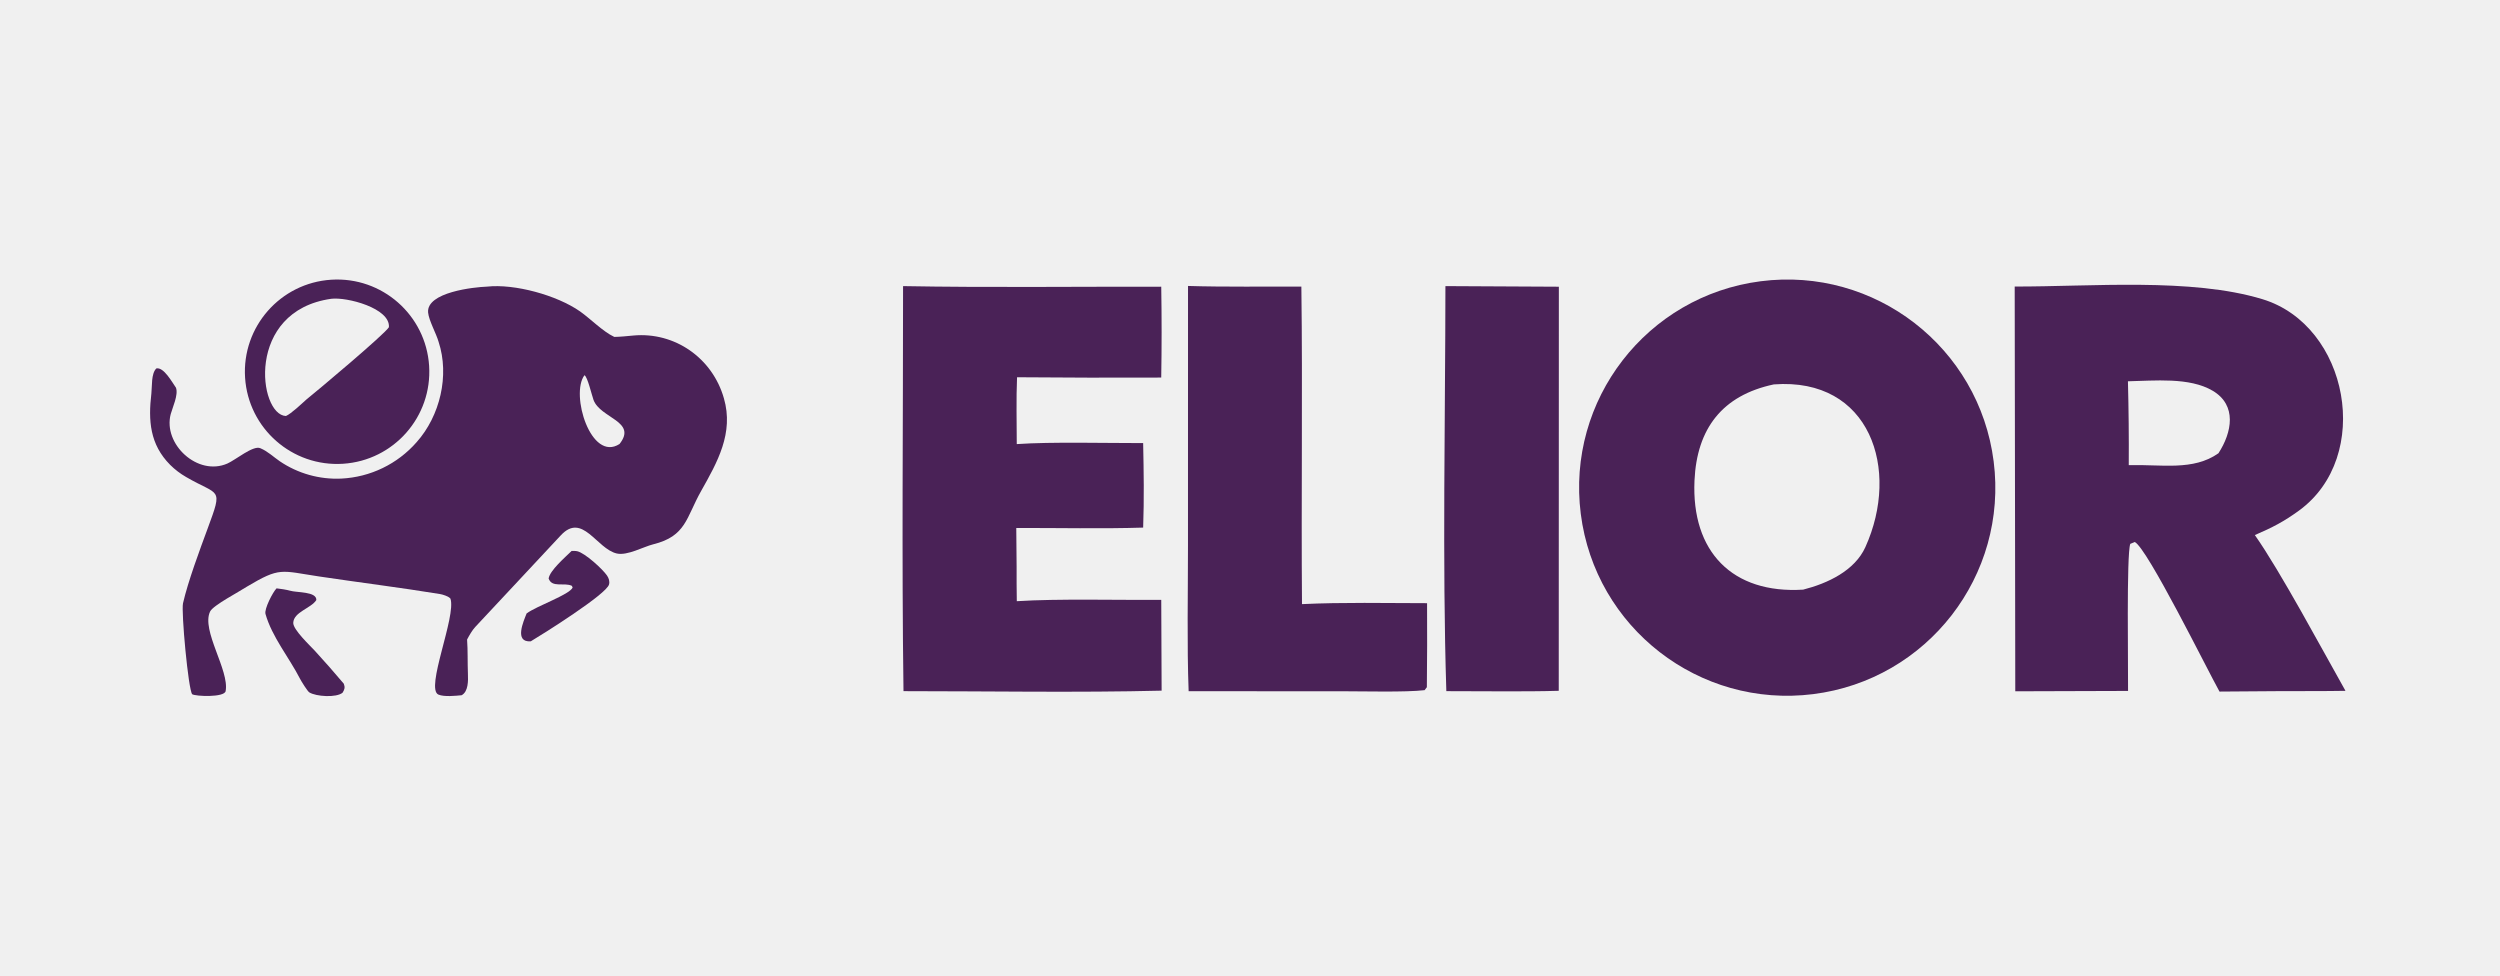
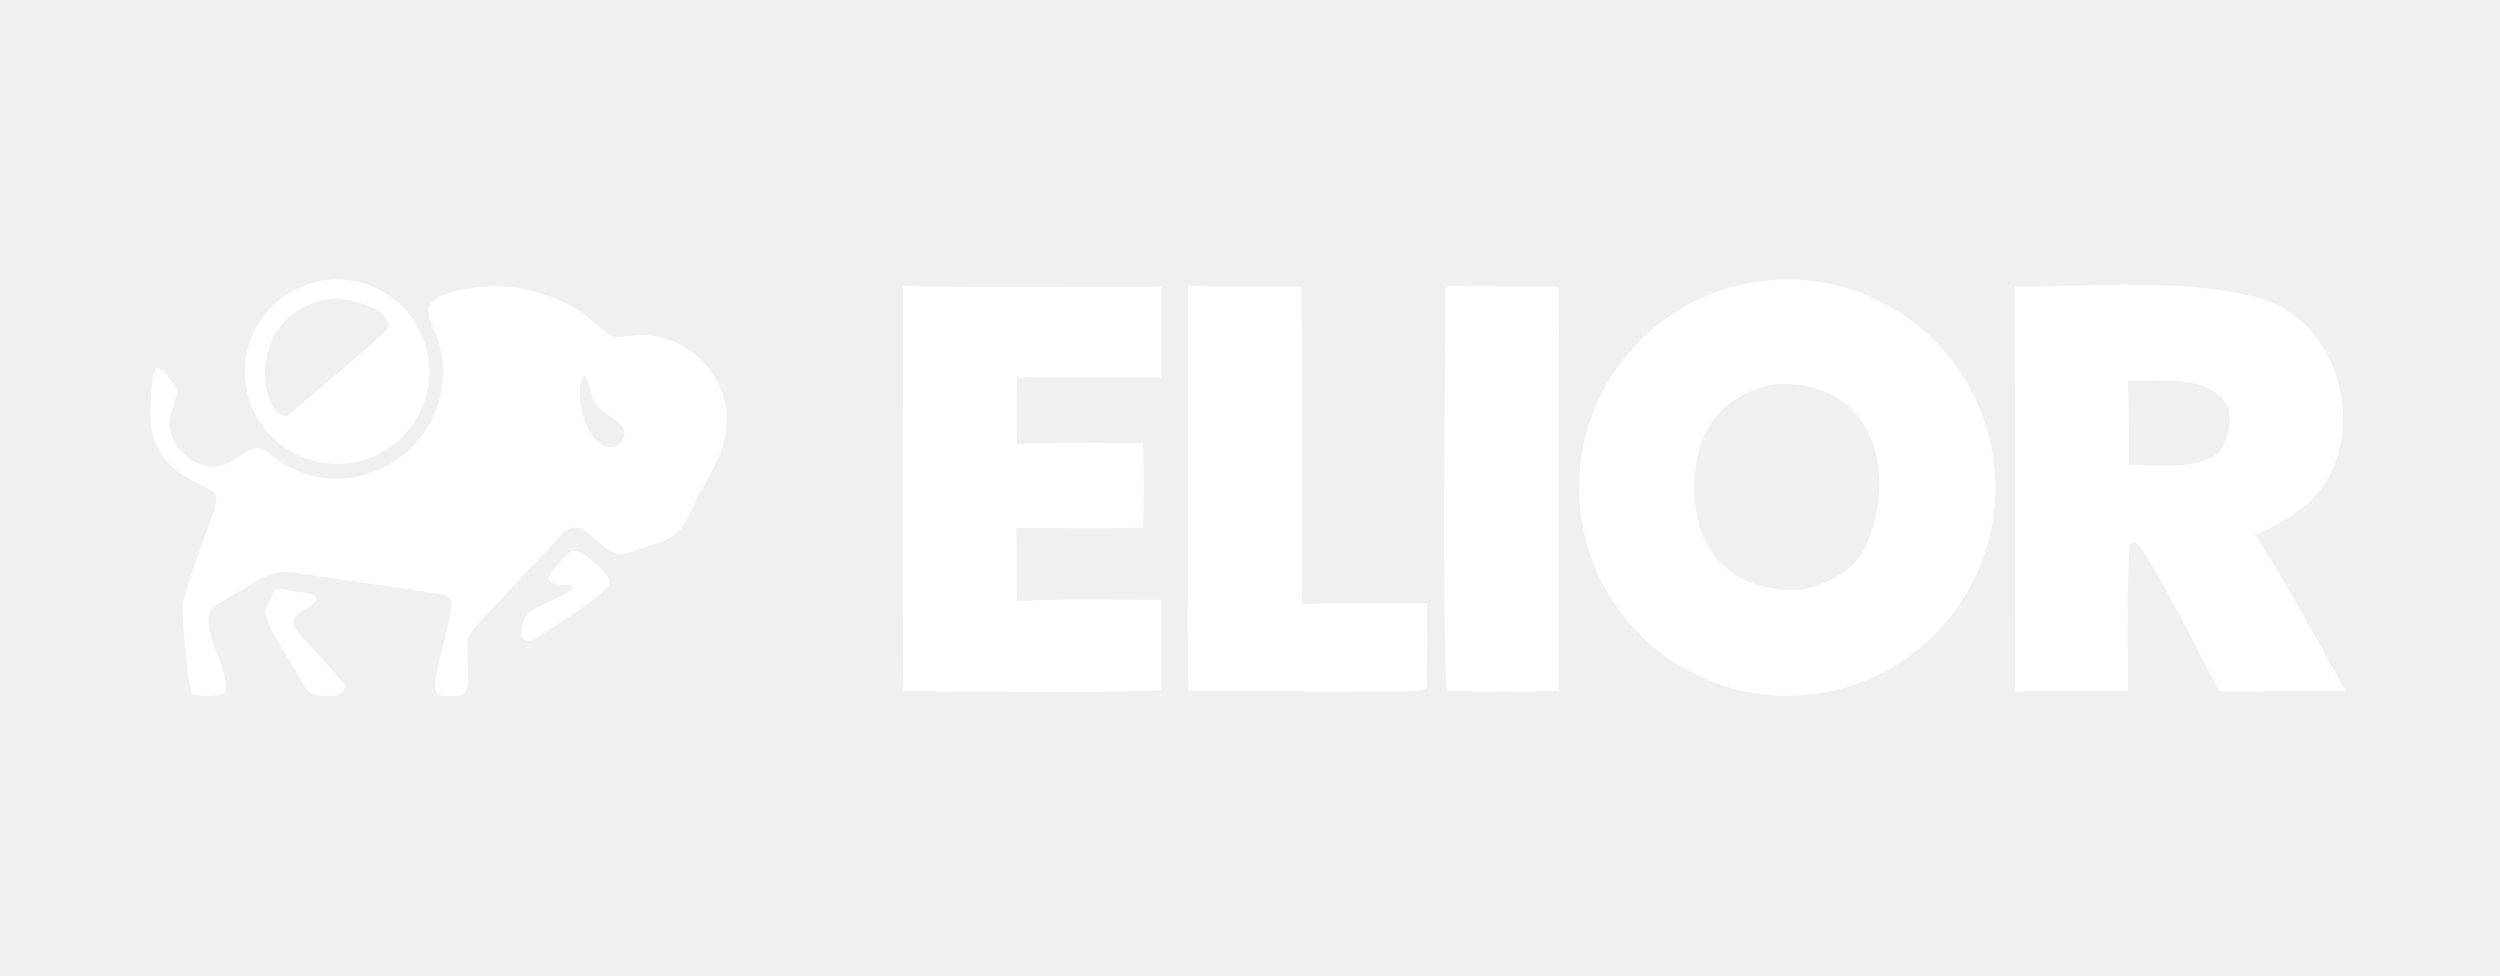
<svg xmlns="http://www.w3.org/2000/svg" width="369" height="144" viewBox="0 0 369 144" fill="none">
-   <path d="M259.878 41.512C276.72 39.347 292.124 51.259 294.265 68.105C296.407 84.95 284.473 100.337 267.624 102.454C250.809 104.568 235.46 92.663 233.323 75.851C231.186 59.039 243.069 43.673 259.878 41.512ZM266.144 87.031C269.766 86.108 273.756 84.235 275.332 80.75C280.507 69.307 276.056 55.669 261.819 56.738C254.214 58.351 250.455 63.248 250.107 70.937C249.633 81.43 255.697 87.676 266.144 87.031Z" fill="#4A2257" />
-   <path d="M297.369 42.294C308.576 42.319 323.451 40.97 333.929 44.157C346.687 48.036 350.277 67.398 339.332 75.362C337.084 76.997 335.409 77.859 332.815 78.975C336.538 84.254 342.814 95.978 346.193 101.966C343.017 102.024 339.754 101.998 336.57 102.011L327.598 102.077C325.768 98.794 316.966 80.955 315.097 79.999L314.431 80.273C313.853 81.736 314.137 98.892 314.101 101.981L297.455 102.035L297.369 42.294ZM327.443 66.902C329.439 63.827 330.214 59.82 326.595 57.676C323.169 55.647 317.964 56.198 314.083 56.278C314.191 60.403 314.232 64.529 314.204 68.654C319.052 68.527 323.713 69.532 327.443 66.902Z" fill="#4A2257" />
-   <path d="M133.292 42.23C145.835 42.461 158.829 42.297 171.4 42.317C171.474 46.787 171.473 51.258 171.398 55.728C164.304 55.76 157.209 55.745 150.116 55.682C149.983 58.834 150.067 62.367 150.074 65.548C155.222 65.194 163.332 65.409 168.729 65.401C168.818 69.692 168.879 73.584 168.73 77.872C162.789 78.064 156.01 77.916 150.002 77.928L150.052 83.594C150.029 85.291 150.066 87.035 150.08 88.736C156.183 88.346 165.102 88.587 171.401 88.542L171.455 101.94C159.066 102.249 145.81 102.015 133.356 102.014C133.086 82.28 133.3 62.012 133.292 42.23Z" fill="#4A2257" />
-   <path d="M175.351 42.207C180.733 42.374 186.656 42.278 192.082 42.302C192.28 57.86 192.048 73.57 192.174 89.168C198.089 88.885 204.67 89.017 210.635 89.029C210.659 93.163 210.649 97.299 210.604 101.433L210.27 101.869C207.468 102.197 201.277 102.029 198.265 102.03L175.443 102.023C175.186 95.254 175.347 87.401 175.346 80.576L175.351 42.207Z" fill="#4A2257" />
-   <path d="M213.344 42.23L230.087 42.319L230.071 101.963C224.747 102.117 218.849 102.003 213.48 102.014C212.872 83.035 213.332 61.428 213.344 42.23Z" fill="#4A2257" />
-   <path d="M71.859 42.308C75.942 41.85 82.221 43.581 85.621 45.969C87.106 47.013 89.006 48.947 90.613 49.699L90.675 49.728C91.557 49.717 92.595 49.606 93.487 49.524C99.623 48.96 105.172 52.877 106.851 58.802C108.328 63.913 105.887 68.213 103.492 72.46C101.259 76.416 101.291 79.137 96.402 80.344C95.004 80.689 92.589 82.046 91.049 81.698C88.054 81.022 85.967 75.533 82.747 79.046C78.557 83.566 74.354 88.012 70.162 92.524C69.682 93.04 69.272 93.773 68.942 94.392C69.062 96.026 68.998 97.814 69.065 99.464C69.106 100.461 69.138 102.074 68.135 102.617C67.217 102.704 65.572 102.879 64.72 102.526C62.714 101.698 67.387 90.936 66.482 88.351C66.206 88.014 65.36 87.75 64.942 87.681C59.022 86.715 52.984 85.968 47.053 85.079C41.42 84.234 41.353 83.665 36.449 86.587C35.316 87.34 31.461 89.342 31.016 90.251C29.659 93.023 33.89 98.956 33.303 102.011C33.119 102.97 28.859 102.789 28.366 102.468C27.792 101.791 26.728 90.277 27.012 89.038C27.755 85.806 29.479 81.178 30.665 77.967C32.944 71.798 32.37 73.263 27.491 70.419C26.623 69.925 25.823 69.317 25.114 68.612C22.113 65.586 21.87 62.089 22.343 58.071C22.467 57.017 22.288 55.159 23.074 54.381C24.175 54.145 25.402 56.424 25.971 57.223C26.367 58.251 25.443 60.196 25.197 61.125C24.028 65.545 29.184 70.352 33.574 68.412C34.775 67.882 37.356 65.713 38.403 66.148L38.48 66.181C39.489 66.604 40.373 67.444 41.297 68.082C43.967 69.891 47.15 70.788 50.372 70.641C54.658 70.433 58.675 68.49 61.499 65.259C64.947 61.39 66.371 55.429 64.738 50.46C64.413 49.283 63.297 47.301 63.189 46.135C62.911 43.108 70.05 42.368 71.859 42.308ZM91.443 65.534C94.109 62.173 88.609 61.755 87.604 59.031C87.341 58.32 86.722 55.599 86.266 55.383C84.153 58.194 87.225 68.249 91.443 65.534Z" fill="#4A2257" />
-   <path d="M48.892 41.286C56.392 40.809 62.859 46.501 63.339 54.001C63.818 61.501 58.129 67.97 50.629 68.452C43.126 68.934 36.653 63.241 36.173 55.738C35.693 48.234 41.388 41.763 48.892 41.286ZM45.228 58.964C46.784 57.72 56.773 49.342 57.403 48.295C57.625 45.487 51.192 43.809 48.886 44.102C36.156 45.911 38.154 61.254 42.205 61.403C42.993 61.061 44.534 59.584 45.228 58.964Z" fill="#4A2257" />
-   <path d="M40.821 86.84C41.233 86.87 42.43 87.068 42.812 87.187C43.792 87.493 46.74 87.277 46.691 88.566C45.931 89.783 43.34 90.322 43.284 91.931C43.249 92.933 45.755 95.281 46.463 96.048C47.925 97.642 49.353 99.266 50.747 100.92C50.953 101.461 50.866 101.764 50.564 102.243C49.659 103.008 46.652 102.819 45.653 102.195C45.383 102.026 44.488 100.585 44.295 100.208C42.685 97.064 40.14 94.002 39.186 90.619C38.982 89.89 40.262 87.4 40.821 86.84Z" fill="#4A2257" />
-   <path d="M84.369 81.321C84.643 81.316 84.943 81.304 85.211 81.365C86.343 81.621 88.966 84.008 89.608 84.97C89.866 85.356 90.015 85.805 89.893 86.27C89.514 87.712 80.105 93.611 78.345 94.659C75.858 94.844 77.266 91.718 77.73 90.543C79.255 89.413 84.023 87.799 84.522 86.727L84.411 86.47C83.286 85.921 81.464 86.812 80.977 85.381C81.169 84.19 83.394 82.278 84.369 81.321Z" fill="#4A2257" />
+   <path d="M259.877 41.51C276.719 39.345 292.123 51.257 294.264 68.103C296.406 84.948 284.472 100.335 267.623 102.452C250.808 104.566 235.459 92.661 233.322 75.849C231.185 59.037 243.068 43.671 259.877 41.51ZM266.143 87.029C269.765 86.106 273.755 84.233 275.331 80.748C280.506 69.305 276.055 55.667 261.818 56.736C254.213 58.349 250.454 63.246 250.106 70.935C249.632 81.428 255.696 87.674 266.143 87.029Z" fill="white" />
+   <path d="M297.369 42.29C308.576 42.315 323.451 40.966 333.929 44.153C346.687 48.033 350.277 67.394 339.332 75.358C337.084 76.993 335.409 77.855 332.815 78.971C336.538 84.25 342.814 95.975 346.193 101.962C343.017 102.02 339.754 101.994 336.57 102.007L327.598 102.074C325.768 98.79 316.966 80.951 315.097 79.995L314.431 80.269C313.853 81.732 314.137 98.888 314.101 101.977L297.455 102.031L297.369 42.29ZM327.443 66.898C329.439 63.823 330.214 59.816 326.595 57.672C323.169 55.643 317.964 56.194 314.083 56.274C314.191 60.399 314.232 64.525 314.204 68.65C319.052 68.523 323.713 69.528 327.443 66.898Z" fill="white" />
+   <path d="M133.291 42.228C145.835 42.459 158.829 42.295 171.399 42.315C171.474 46.785 171.473 51.256 171.397 55.726C164.303 55.758 157.209 55.743 150.115 55.68C149.983 58.832 150.066 62.365 150.073 65.546C155.222 65.192 163.332 65.407 168.729 65.399C168.818 69.69 168.878 73.582 168.729 77.87C162.788 78.062 156.01 77.914 150.001 77.926L150.051 83.592C150.029 85.289 150.065 87.034 150.079 88.734C156.182 88.344 165.101 88.585 171.401 88.54L171.454 101.938C159.065 102.247 145.809 102.013 133.355 102.012C133.085 82.278 133.299 62.011 133.291 42.228Z" fill="white" />
+   <path d="M175.349 42.205C180.731 42.373 186.655 42.276 192.08 42.3C192.279 57.858 192.047 73.569 192.172 89.167C198.088 88.883 204.668 89.015 210.633 89.027C210.657 93.162 210.647 97.296 210.602 101.431L210.268 101.867C207.467 102.195 201.275 102.027 198.263 102.028L175.441 102.021C175.184 95.252 175.345 87.399 175.344 80.574L175.349 42.205Z" fill="white" />
+   <path d="M213.343 42.228L230.086 42.317L230.07 101.961C224.746 102.115 218.848 102.001 213.479 102.012C212.871 83.033 213.331 61.426 213.343 42.228Z" fill="white" />
+   <path d="M71.859 42.306C75.941 41.848 82.221 43.579 85.62 45.967C87.106 47.011 89.005 48.945 90.613 49.697L90.674 49.726C91.557 49.715 92.594 49.605 93.486 49.522C99.623 48.958 105.171 52.876 106.851 58.8C108.327 63.911 105.887 68.211 103.492 72.458C101.259 76.415 101.29 79.135 96.402 80.342C95.003 80.687 92.588 82.044 91.049 81.696C88.053 81.019 85.966 75.531 82.747 79.044C78.556 83.564 74.353 88.01 70.161 92.522C69.681 93.038 69.271 93.771 68.942 94.39C69.062 96.024 68.997 97.812 69.065 99.462C69.106 100.459 69.137 102.072 68.134 102.615C67.217 102.703 65.572 102.877 64.719 102.524C62.713 101.696 67.387 90.934 66.482 88.349C66.205 88.012 65.36 87.749 64.942 87.679C59.021 86.713 52.984 85.966 47.053 85.077C41.42 84.232 41.353 83.663 36.449 86.585C35.315 87.338 31.461 89.34 31.015 90.249C29.659 93.021 33.889 98.954 33.303 102.009C33.119 102.968 28.859 102.787 28.365 102.466C27.792 101.79 26.727 90.275 27.012 89.036C27.755 85.804 29.479 81.176 30.664 77.965C32.943 71.796 32.37 73.261 27.491 70.417C26.622 69.923 25.823 69.315 25.114 68.61C22.113 65.584 21.869 62.087 22.343 58.069C22.466 57.015 22.287 55.157 23.073 54.379C24.174 54.143 25.401 56.422 25.971 57.221C26.367 58.249 25.442 60.194 25.197 61.123C24.027 65.543 29.183 70.35 33.574 68.41C34.775 67.88 37.356 65.711 38.403 66.146L38.479 66.179C39.488 66.603 40.373 67.442 41.297 68.08C43.967 69.889 47.15 70.787 50.371 70.639C54.657 70.431 58.674 68.488 61.498 65.257C64.946 61.388 66.37 55.427 64.737 50.458C64.413 49.281 63.297 47.299 63.189 46.133C62.91 43.106 70.05 42.367 71.859 42.306ZM91.443 65.533C94.109 62.171 88.608 61.753 87.604 59.029C87.341 58.318 86.721 55.597 86.266 55.382C84.153 58.192 87.225 68.247 91.443 65.533Z" fill="white" />
+   <path d="M48.892 41.284C56.392 40.807 62.859 46.499 63.338 53.999C63.818 61.499 58.128 67.968 50.629 68.45C43.125 68.932 36.652 63.239 36.172 55.736C35.693 48.232 41.388 41.761 48.892 41.284ZM45.228 58.962C46.783 57.718 56.772 49.34 57.403 48.293C57.625 45.485 51.191 43.806 48.886 44.1C36.155 45.91 38.154 61.252 42.205 61.401C42.992 61.059 44.534 59.582 45.228 58.962Z" fill="white" />
+   <path d="M40.821 86.84C41.233 86.87 42.429 87.068 42.812 87.187C43.791 87.493 46.74 87.277 46.69 88.566C45.931 89.783 43.339 90.322 43.284 91.931C43.249 92.933 45.754 95.281 46.462 96.048C47.925 97.642 49.353 99.266 50.747 100.92C50.952 101.461 50.866 101.764 50.564 102.243C49.659 103.008 46.652 102.819 45.652 102.195C45.382 102.026 44.488 100.585 44.295 100.208C42.685 97.064 40.14 94.002 39.186 90.619C38.982 89.89 40.262 87.4 40.821 86.84Z" fill="white" />
+   <path d="M84.369 81.317C84.643 81.312 84.943 81.3 85.211 81.361C86.343 81.618 88.966 84.004 89.608 84.966C89.866 85.352 90.015 85.801 89.893 86.266C89.514 87.708 80.105 93.607 78.345 94.655C75.858 94.84 77.266 91.714 77.73 90.539C79.255 89.409 84.023 87.795 84.522 86.724L84.411 86.466C83.286 85.917 81.464 86.808 80.977 85.377C81.169 84.186 83.394 82.274 84.369 81.317Z" fill="white" />
</svg>
